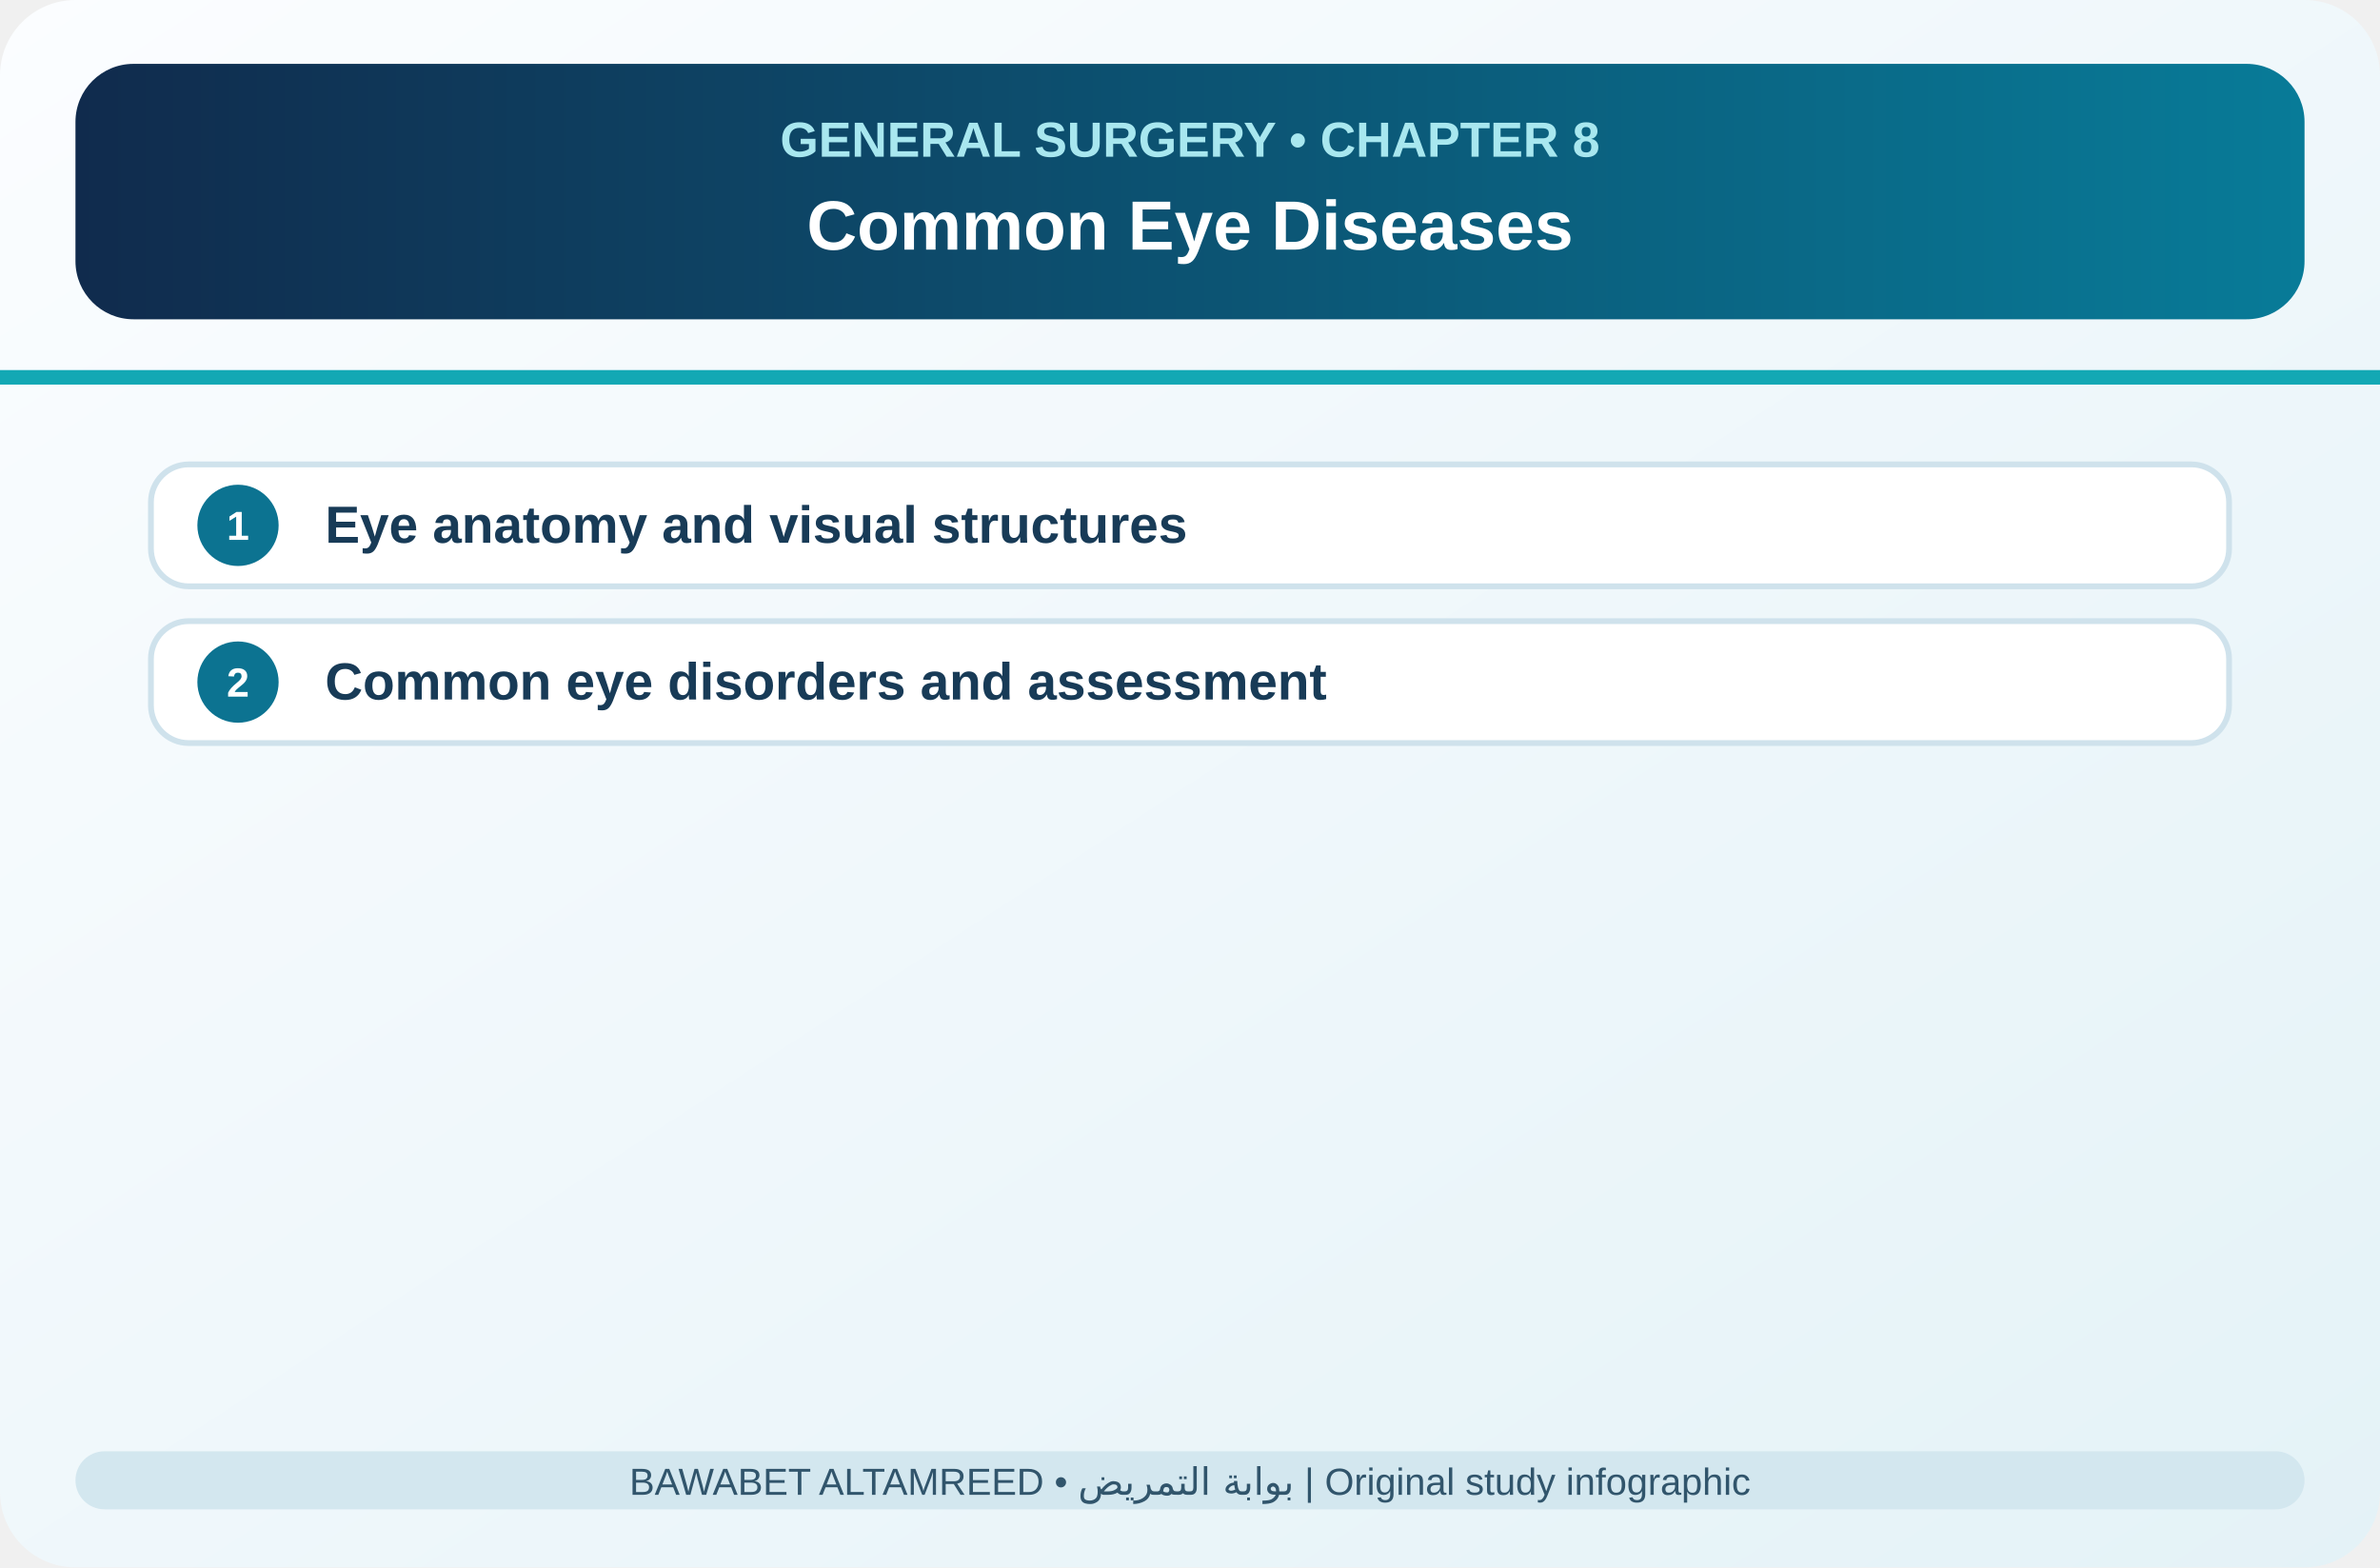
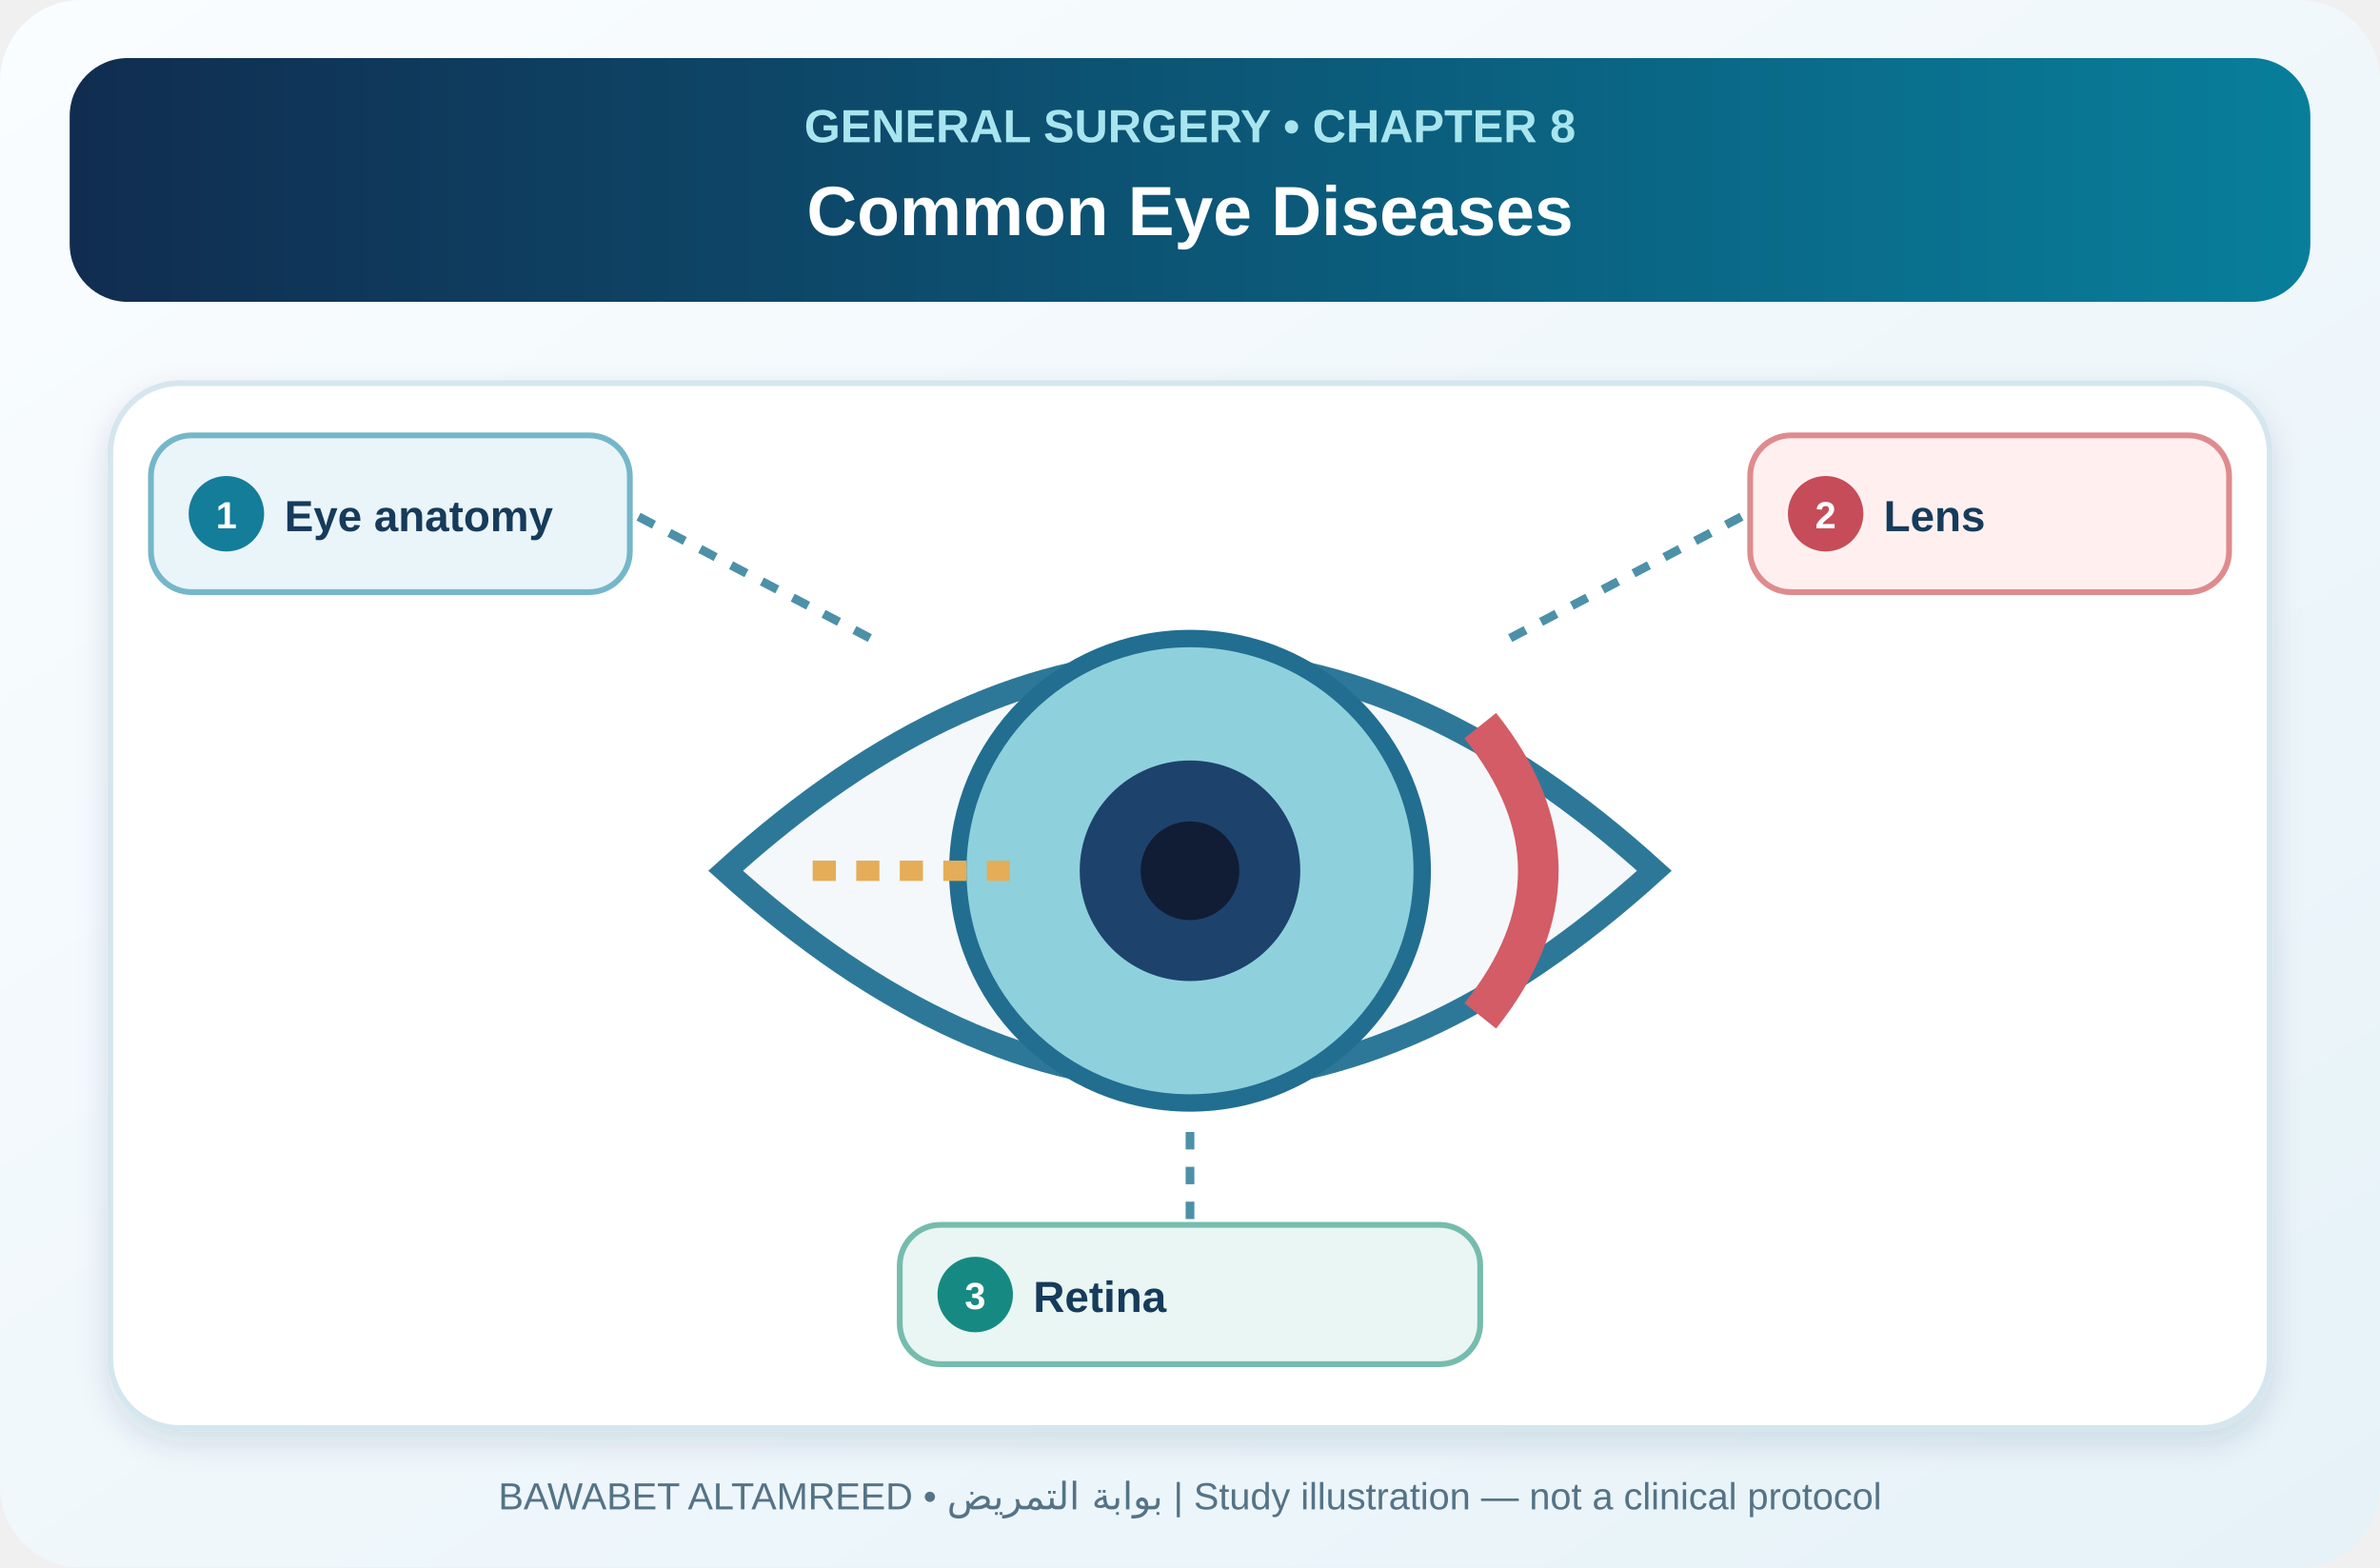
- <svg xmlns="http://www.w3.org/2000/svg" viewBox="0 0 820 540" role="img" aria-labelledby="t">
+ <svg xmlns="http://www.w3.org/2000/svg" viewBox="0 0 820 540" role="img" aria-labelledby="title desc">
  <defs>
    <linearGradient id="bg" x2="1" y2="1">
-       <stop stop-color="#fbfdff" />
-       <stop offset="1" stop-color="#e4f2f7" />
+       <stop stop-color="#fafdff" />
+       <stop offset="1" stop-color="#e6f2f8" />
    </linearGradient>
-     <linearGradient id="nav">
-       <stop stop-color="#102b4d" />
-       <stop offset="1" stop-color="#087b98" />
+     <linearGradient id="head">
+       <stop stop-color="#102d50" />
+       <stop offset="1" stop-color="#087e9b" />
    </linearGradient>
+     <filter id="shadow" x="-20%" y="-20%" width="140%" height="140%">
+       <feDropShadow dx="0" dy="4" stdDeviation="5" flood-color="#163b5b" flood-opacity=".13" />
+     </filter>
  </defs>
-   <rect width="820" height="540" rx="26" fill="url(#bg)" />
-   <rect x="26" y="22" width="768" height="88" rx="20" fill="url(#nav)" />
-   <text x="410" y="54" fill="#a8e7ef" text-anchor="middle" font-family="Arial" font-size="17" font-weight="700">GENERAL SURGERY • CHAPTER 8</text>
-   <text x="410" y="86" fill="#fff" text-anchor="middle" font-family="Arial" font-size="24" font-weight="700">Common Eye Diseases</text>
-   <path d="M0 130H820" stroke="#13a8b4" stroke-width="5" />
-   <rect x="52" y="160" width="716" height="42" rx="13" fill="#fff" stroke="#cfe2ec" stroke-width="2" />
-   <circle cx="82" cy="181" r="14" fill="#0c7391" />
-   <text x="82" y="186" fill="#fff" text-anchor="middle" font-family="Arial" font-size="14" font-weight="700">1</text>
-   <text x="112" y="187" fill="#183b57" font-family="Arial" font-size="18" font-weight="700">Eye anatomy and visual structures</text>
-   <rect x="52" y="214" width="716" height="42" rx="13" fill="#fff" stroke="#cfe2ec" stroke-width="2" />
-   <circle cx="82" cy="235" r="14" fill="#0c7391" />
-   <text x="82" y="240" fill="#fff" text-anchor="middle" font-family="Arial" font-size="14" font-weight="700">2</text>
-   <text x="112" y="241" fill="#183b57" font-family="Arial" font-size="18" font-weight="700">Common eye disorders and assessment</text>
-   <rect x="26" y="500" width="768" height="20" rx="10" fill="#d3e7ef" />
-   <text x="410" y="515" fill="#31556c" text-anchor="middle" font-family="Arial" font-size="13">BAWABET ALTAMREED • بوابة التمريض | Original study infographic</text>
+   <rect width="820" height="540" rx="28" fill="url(#bg)" />
+   <rect x="24" y="20" width="772" height="84" rx="20" fill="url(#head)" />
+   <text x="410" y="49" fill="#a8e5ee" font-family="Arial,sans-serif" font-size="16" font-weight="700" text-anchor="middle">GENERAL SURGERY • CHAPTER 8</text>
+   <text x="410" y="81" fill="#fff" font-family="Arial,sans-serif" font-size="24" font-weight="700" text-anchor="middle">Common Eye Diseases</text>
+   <rect x="38" y="132" width="744" height="360" rx="24" fill="#fff" stroke="#d5e6ee" stroke-width="2" filter="url(#shadow)" />
+   <g>
+     <path d="M250 300Q410 155 570 300Q410 445 250 300Z" fill="#f4f8fb" stroke="#2d7899" stroke-width="8" />
+     <circle cx="410" cy="300" r="80" fill="#8ed1dc" stroke="#216e91" stroke-width="6" />
+     <circle cx="410" cy="300" r="38" fill="#1d426c" />
+     <circle cx="410" cy="300" r="17" fill="#111d34" />
+     <path d="M510 250Q550 300 510 350" stroke="#d35c66" stroke-width="14" fill="none" />
+     <path d="M280 300L350 300" stroke="#e5ad58" stroke-width="7" stroke-dasharray="8 7" />
+   </g>
+   <g font-family="Arial,sans-serif" font-weight="700">
+     <rect x="52" y="150" width="165" height="54" rx="14" fill="#eaf5fa" stroke="#75b7ca" stroke-width="2" />
+     <circle cx="78" cy="177" r="13" fill="#147d9a" />
+     <text x="78" y="182" font-size="13" fill="#fff" text-anchor="middle">1</text>
+     <text x="98" y="183" font-size="15" fill="#163b5b">Eye anatomy</text>
+     <rect x="603" y="150" width="165" height="54" rx="14" fill="#fff0ef" stroke="#df8b8e" stroke-width="2" />
+     <circle cx="629" cy="177" r="13" fill="#c64c59" />
+     <text x="629" y="182" font-size="13" fill="#fff" text-anchor="middle">2</text>
+     <text x="649" y="183" font-size="15" fill="#163b5b">Lens</text>
+     <rect x="310" y="422" width="200" height="48" rx="14" fill="#e9f6f3" stroke="#76bcae" stroke-width="2" />
+     <circle cx="336" cy="446" r="13" fill="#168a82" />
+     <text x="336" y="451" font-size="13" fill="#fff" text-anchor="middle">3</text>
+     <text x="356" y="452" font-size="15" fill="#163b5b">Retina</text>
+   </g>
+   <path d="M220 178L300 220M600 178L520 220M410 420V390" stroke="#4c91a8" stroke-width="3" stroke-dasharray="6 6" fill="none" />
+   <text x="410" y="520" text-anchor="middle" font-family="Arial,sans-serif" font-size="13" fill="#547386">BAWABET ALTAMREED • بوابة التمريض | Study illustration — not a clinical protocol</text>
</svg>
